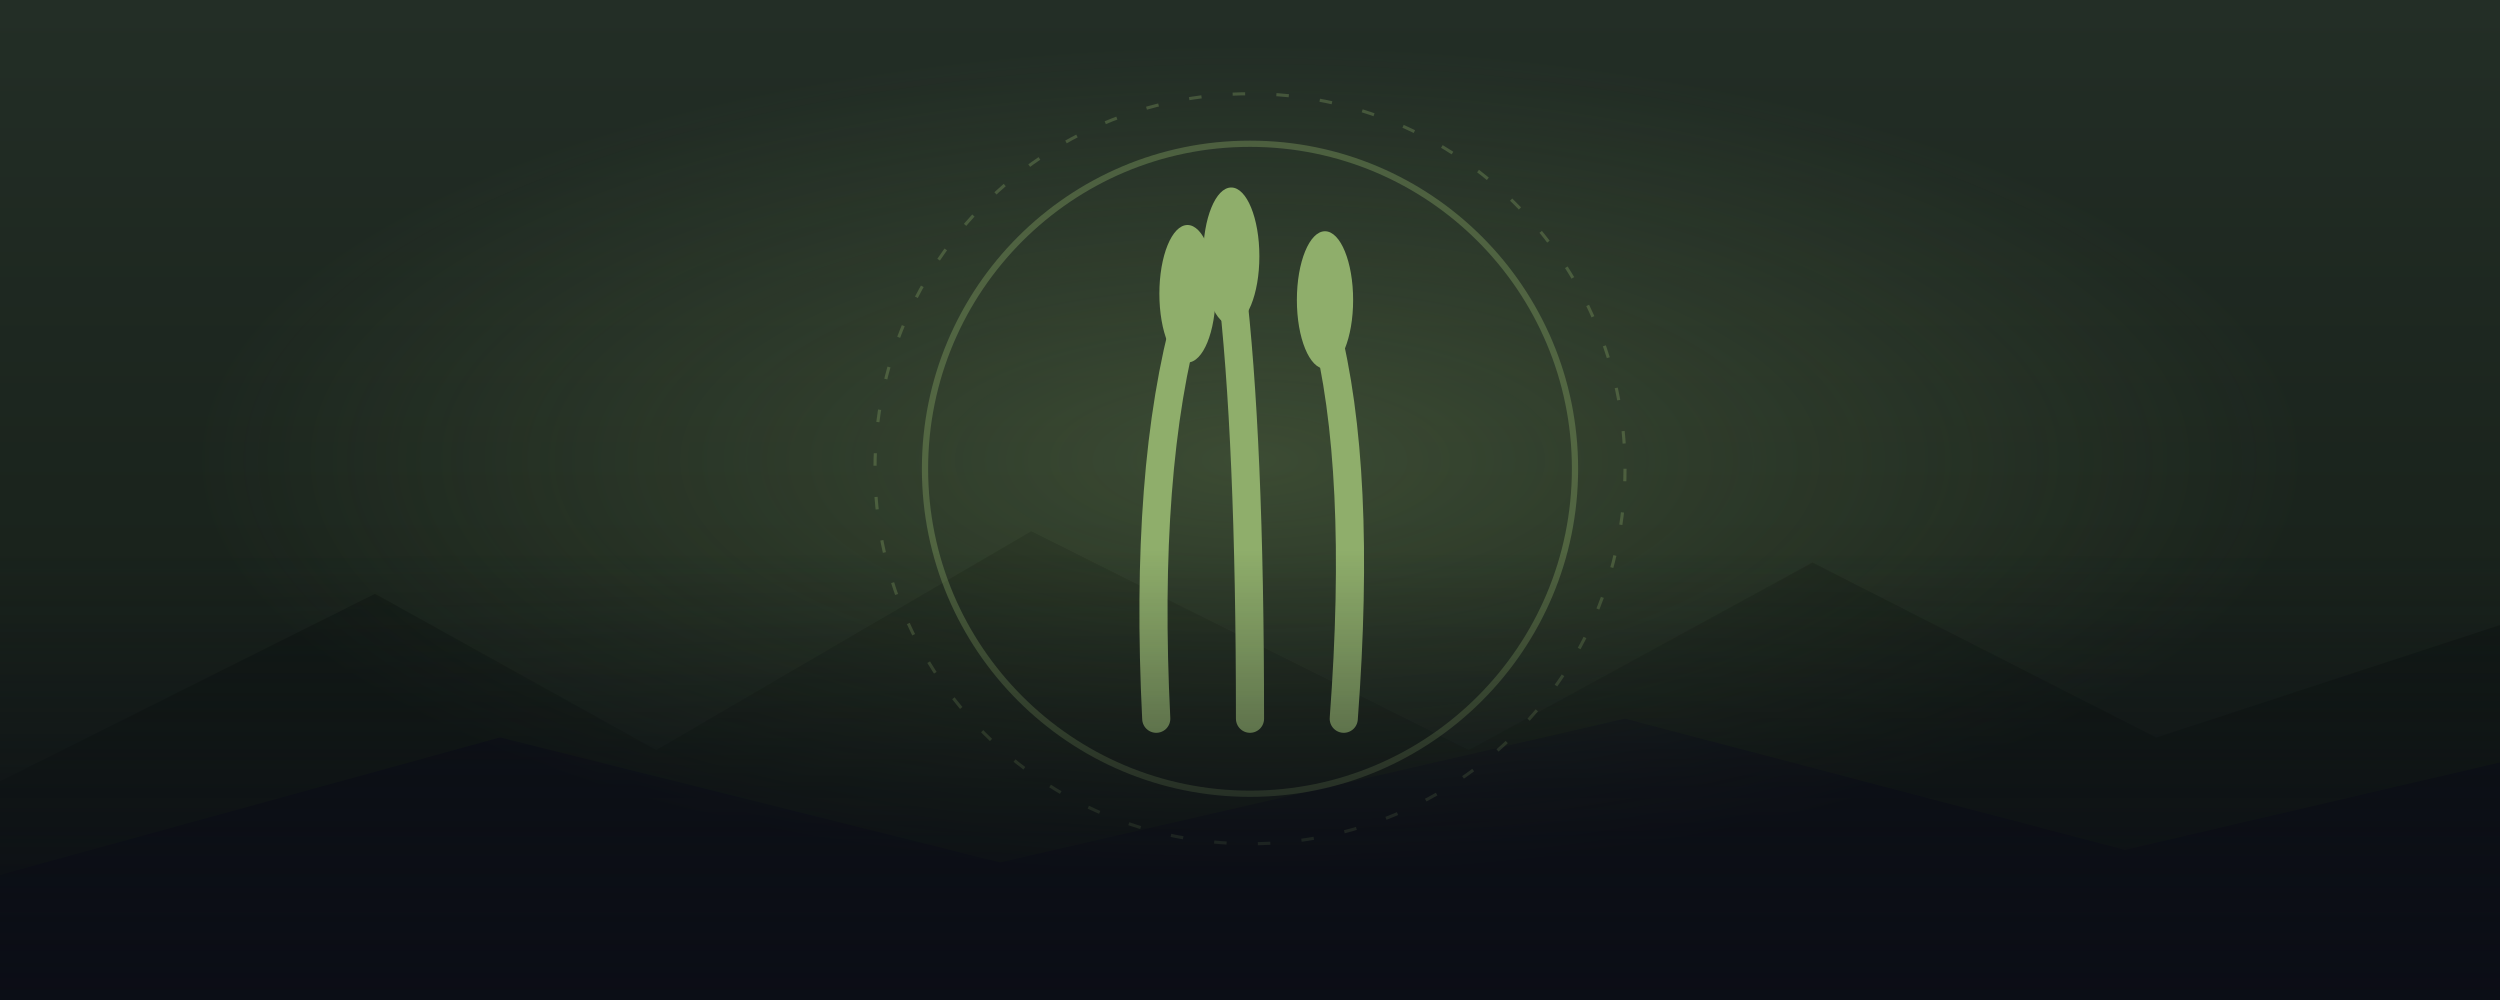
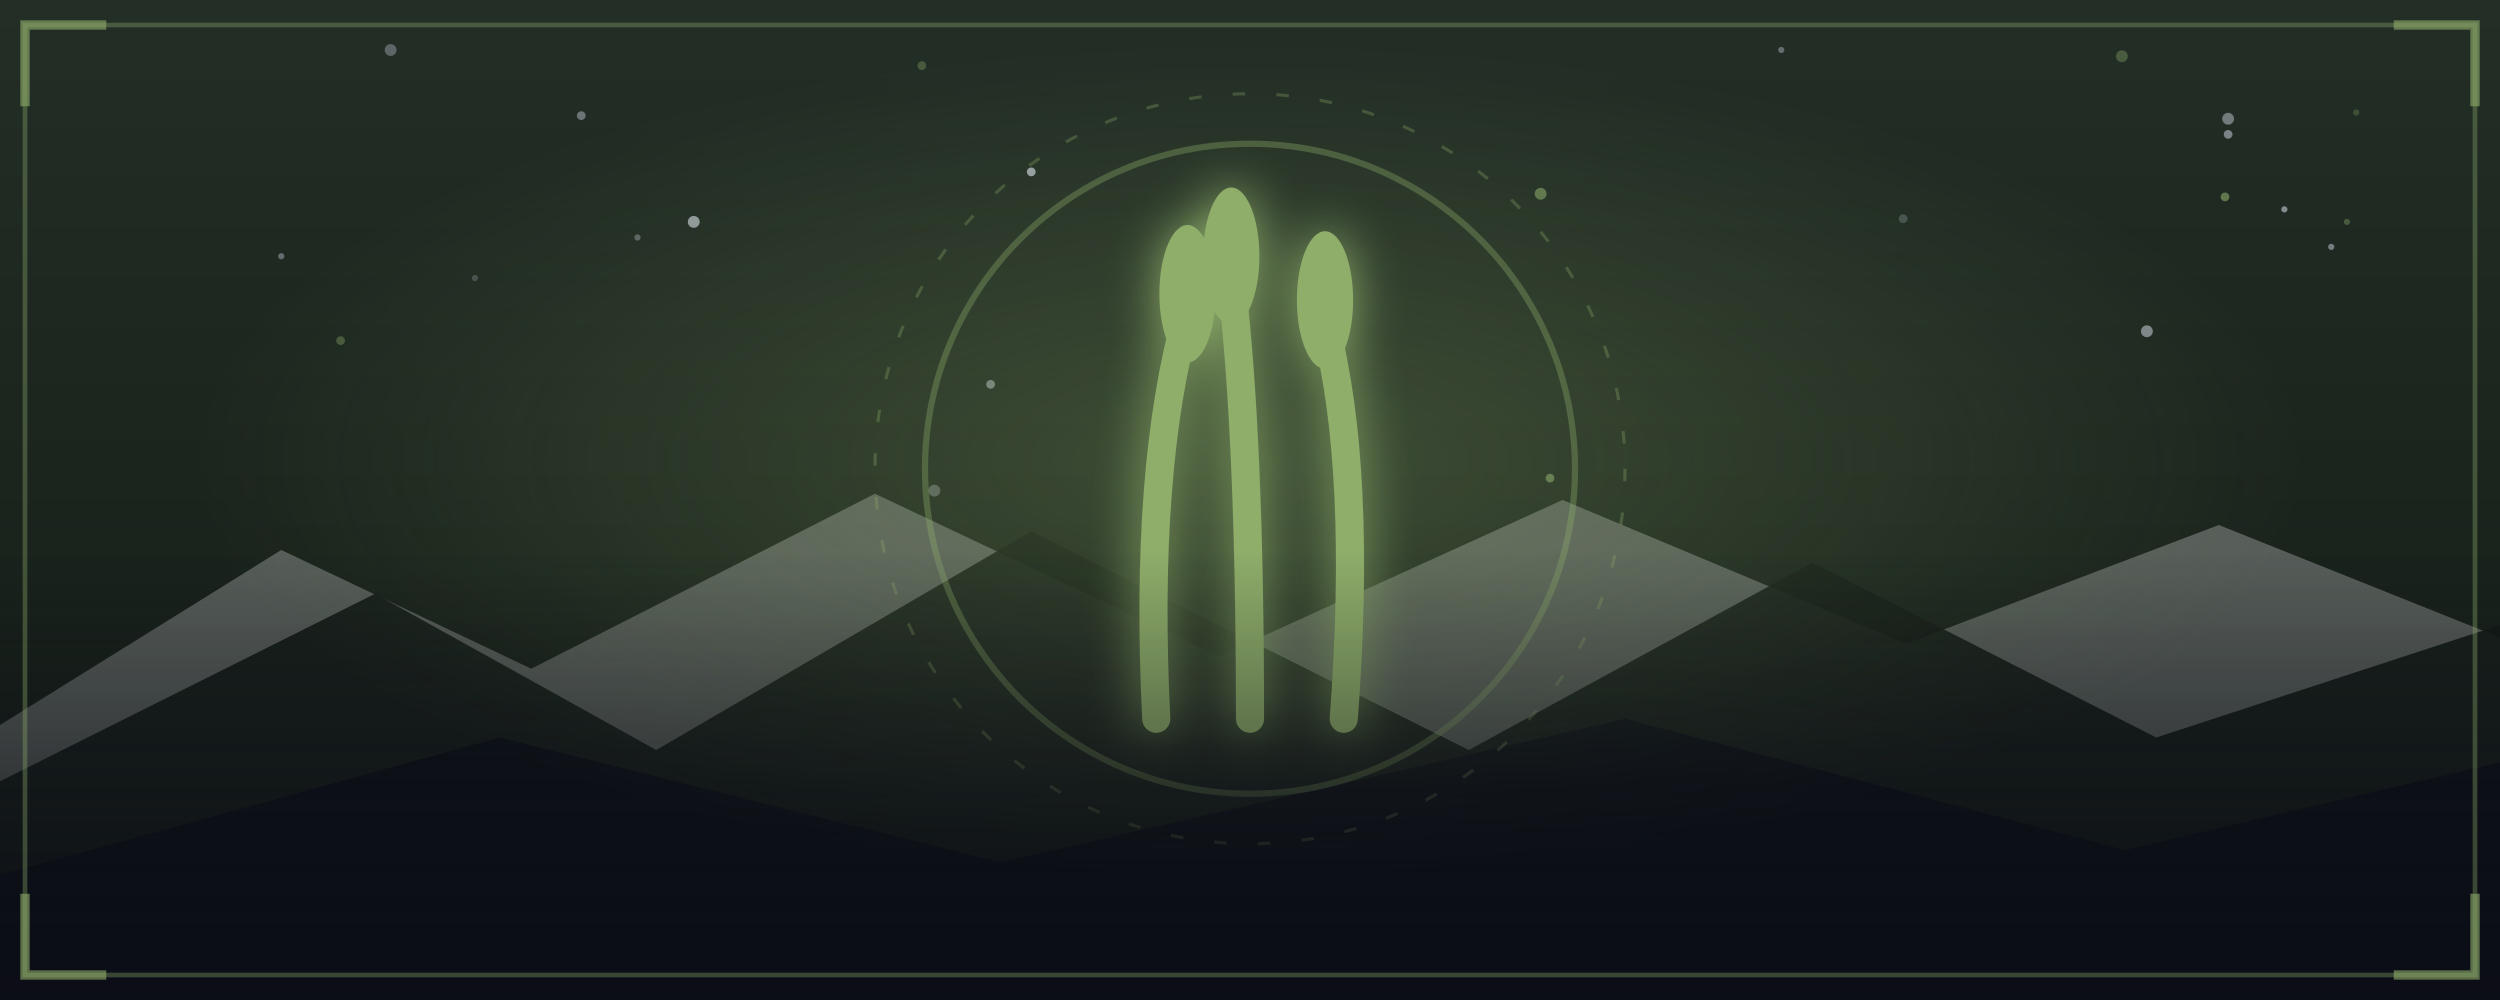
<svg xmlns="http://www.w3.org/2000/svg" viewBox="0 0 800 320" preserveAspectRatio="xMidYMid slice" role="img" aria-label="tema marsh">
  <defs>
    <linearGradient id="sky" x1="0" y1="0" x2="0" y2="1">
      <stop offset="0%" stop-color="#232e26" />
      <stop offset="100%" stop-color="#121a14" />
    </linearGradient>
    <radialGradient id="glow" cx="50%" cy="46%" r="42%">
-       <stop offset="0%" stop-color="#8fae6b" stop-opacity="0.28" />
+       <stop offset="0%" stop-color="#8fae6b" stop-opacity="0.30" />
      <stop offset="100%" stop-color="#8fae6b" stop-opacity="0" />
    </radialGradient>
    <linearGradient id="vig" x1="0" y1="0" x2="0" y2="1">
      <stop offset="55%" stop-color="#0b0d16" stop-opacity="0" />
      <stop offset="100%" stop-color="#0b0d16" stop-opacity="0.9" />
    </linearGradient>
+     <filter id="softglow" x="-40%" y="-40%" width="180%" height="180%">
+       <feGaussianBlur stdDeviation="8" result="b" />
+       <feMerge>
+         <feMergeNode in="b" />
+         <feMergeNode in="SourceGraphic" />
+       </feMerge>
+     </filter>
  </defs>
  <rect width="800" height="320" fill="url(#sky)" />
+   <circle cx="493" cy="62" r="1.9" fill="#8fae6b" opacity="0.55" />
+   <circle cx="90" cy="82" r="1.0" fill="#dfe6f4" opacity="0.36" />
+   <circle cx="713" cy="43" r="1.4" fill="#dfe6f4" opacity="0.47" />
+   <circle cx="295" cy="21" r="1.4" fill="#8fae6b" opacity="0.35" />
+   <circle cx="204" cy="76" r="1.0" fill="#dfe6f4" opacity="0.31" />
+   <circle cx="731" cy="67" r="1.0" fill="#dfe6f4" opacity="0.52" />
+   <circle cx="712" cy="63" r="1.4" fill="#8fae6b" opacity="0.58" />
+   <circle cx="687" cy="106" r="1.9" fill="#dfe6f4" opacity="0.50" />
+   <circle cx="299" cy="157" r="1.9" fill="#dfe6f4" opacity="0.29" />
+   <circle cx="679" cy="18" r="1.9" fill="#8fae6b" opacity="0.36" />
+   <circle cx="609" cy="70" r="1.4" fill="#dfe6f4" opacity="0.21" />
+   <circle cx="152" cy="89" r="1.0" fill="#dfe6f4" opacity="0.20" />
+   <circle cx="754" cy="36" r="1.0" fill="#8fae6b" opacity="0.28" />
+   <circle cx="186" cy="37" r="1.4" fill="#dfe6f4" opacity="0.39" />
+   <circle cx="713" cy="38" r="1.9" fill="#dfe6f4" opacity="0.42" />
+   <circle cx="109" cy="109" r="1.4" fill="#8fae6b" opacity="0.36" />
+   <circle cx="222" cy="71" r="1.9" fill="#dfe6f4" opacity="0.59" />
+   <circle cx="746" cy="79" r="1.0" fill="#dfe6f4" opacity="0.44" />
+   <circle cx="751" cy="71" r="1.0" fill="#8fae6b" opacity="0.36" />
+   <circle cx="570" cy="16" r="1.0" fill="#dfe6f4" opacity="0.35" />
+   <circle cx="125" cy="16" r="1.9" fill="#dfe6f4" opacity="0.31" />
+   <circle cx="496" cy="153" r="1.4" fill="#8fae6b" opacity="0.57" />
+   <circle cx="330" cy="55" r="1.4" fill="#dfe6f4" opacity="0.62" />
+   <circle cx="317" cy="123" r="1.4" fill="#dfe6f4" opacity="0.45" />
+   <path d="M0 232 L90 176 L170 214 L280 158 L390 210 L500 160 L610 206 L710 168 L800 204 L800 320 L0 320 Z" fill="#949895" opacity="0.5" />
  <path d="M0 250 L120 190 L210 240 L330 170 L470 240 L580 180 L690 236 L800 200 L800 320 L0 320 Z" fill="#121a14" opacity="0.9" />
  <path d="M0 280 L160 236 L320 276 L520 230 L680 272 L800 244 L800 320 L0 320 Z" fill="#0b0d16" opacity="0.75" />
  <rect width="800" height="320" fill="url(#glow)" />
  <circle cx="400" cy="150" r="104" fill="none" stroke="#8fae6b" stroke-width="2" opacity="0.35" />
  <circle cx="400" cy="150" r="120" fill="none" stroke="#8fae6b" stroke-width="1" stroke-dasharray="4 10" opacity="0.3" />
-   <g stroke="#8fae6b" stroke-width="9" stroke-linecap="round" fill="none">
-     <path d="M370 230 Q366 150 380 100" />
-     <path d="M400 230 Q400 140 394 90" />
-     <path d="M430 230 Q436 150 424 104" />
+   <g filter="url(#softglow)">
+     <g stroke="#8fae6b" stroke-width="9" stroke-linecap="round" fill="none">
+       <path d="M370 230 Q366 150 380 100" />
+       <path d="M400 230 Q400 140 394 90" />
+       <path d="M430 230 Q436 150 424 104" />
+     </g>
+     <ellipse cx="380" cy="94" rx="9" ry="22" fill="#8fae6b" />
+     <ellipse cx="394" cy="82" rx="9" ry="22" fill="#8fae6b" />
+     <ellipse cx="424" cy="96" rx="9" ry="22" fill="#8fae6b" />
  </g>
-   <ellipse cx="380" cy="94" rx="9" ry="22" fill="#8fae6b" />
-   <ellipse cx="394" cy="82" rx="9" ry="22" fill="#8fae6b" />
-   <ellipse cx="424" cy="96" rx="9" ry="22" fill="#8fae6b" />
  <rect width="800" height="320" fill="url(#vig)" />
+   <rect x="8" y="8" width="784" height="304" fill="none" stroke="#8fae6b" stroke-width="1.5" opacity="0.35" />
+   <g stroke="#8fae6b" stroke-width="3" opacity="0.6" fill="none">
+     <path d="M8 34 L8 8 L34 8" />
+     <path d="M766 8 L792 8 L792 34" />
+     <path d="M792 286 L792 312 L766 312" />
+     <path d="M34 312 L8 312 L8 286" />
+   </g>
</svg>
